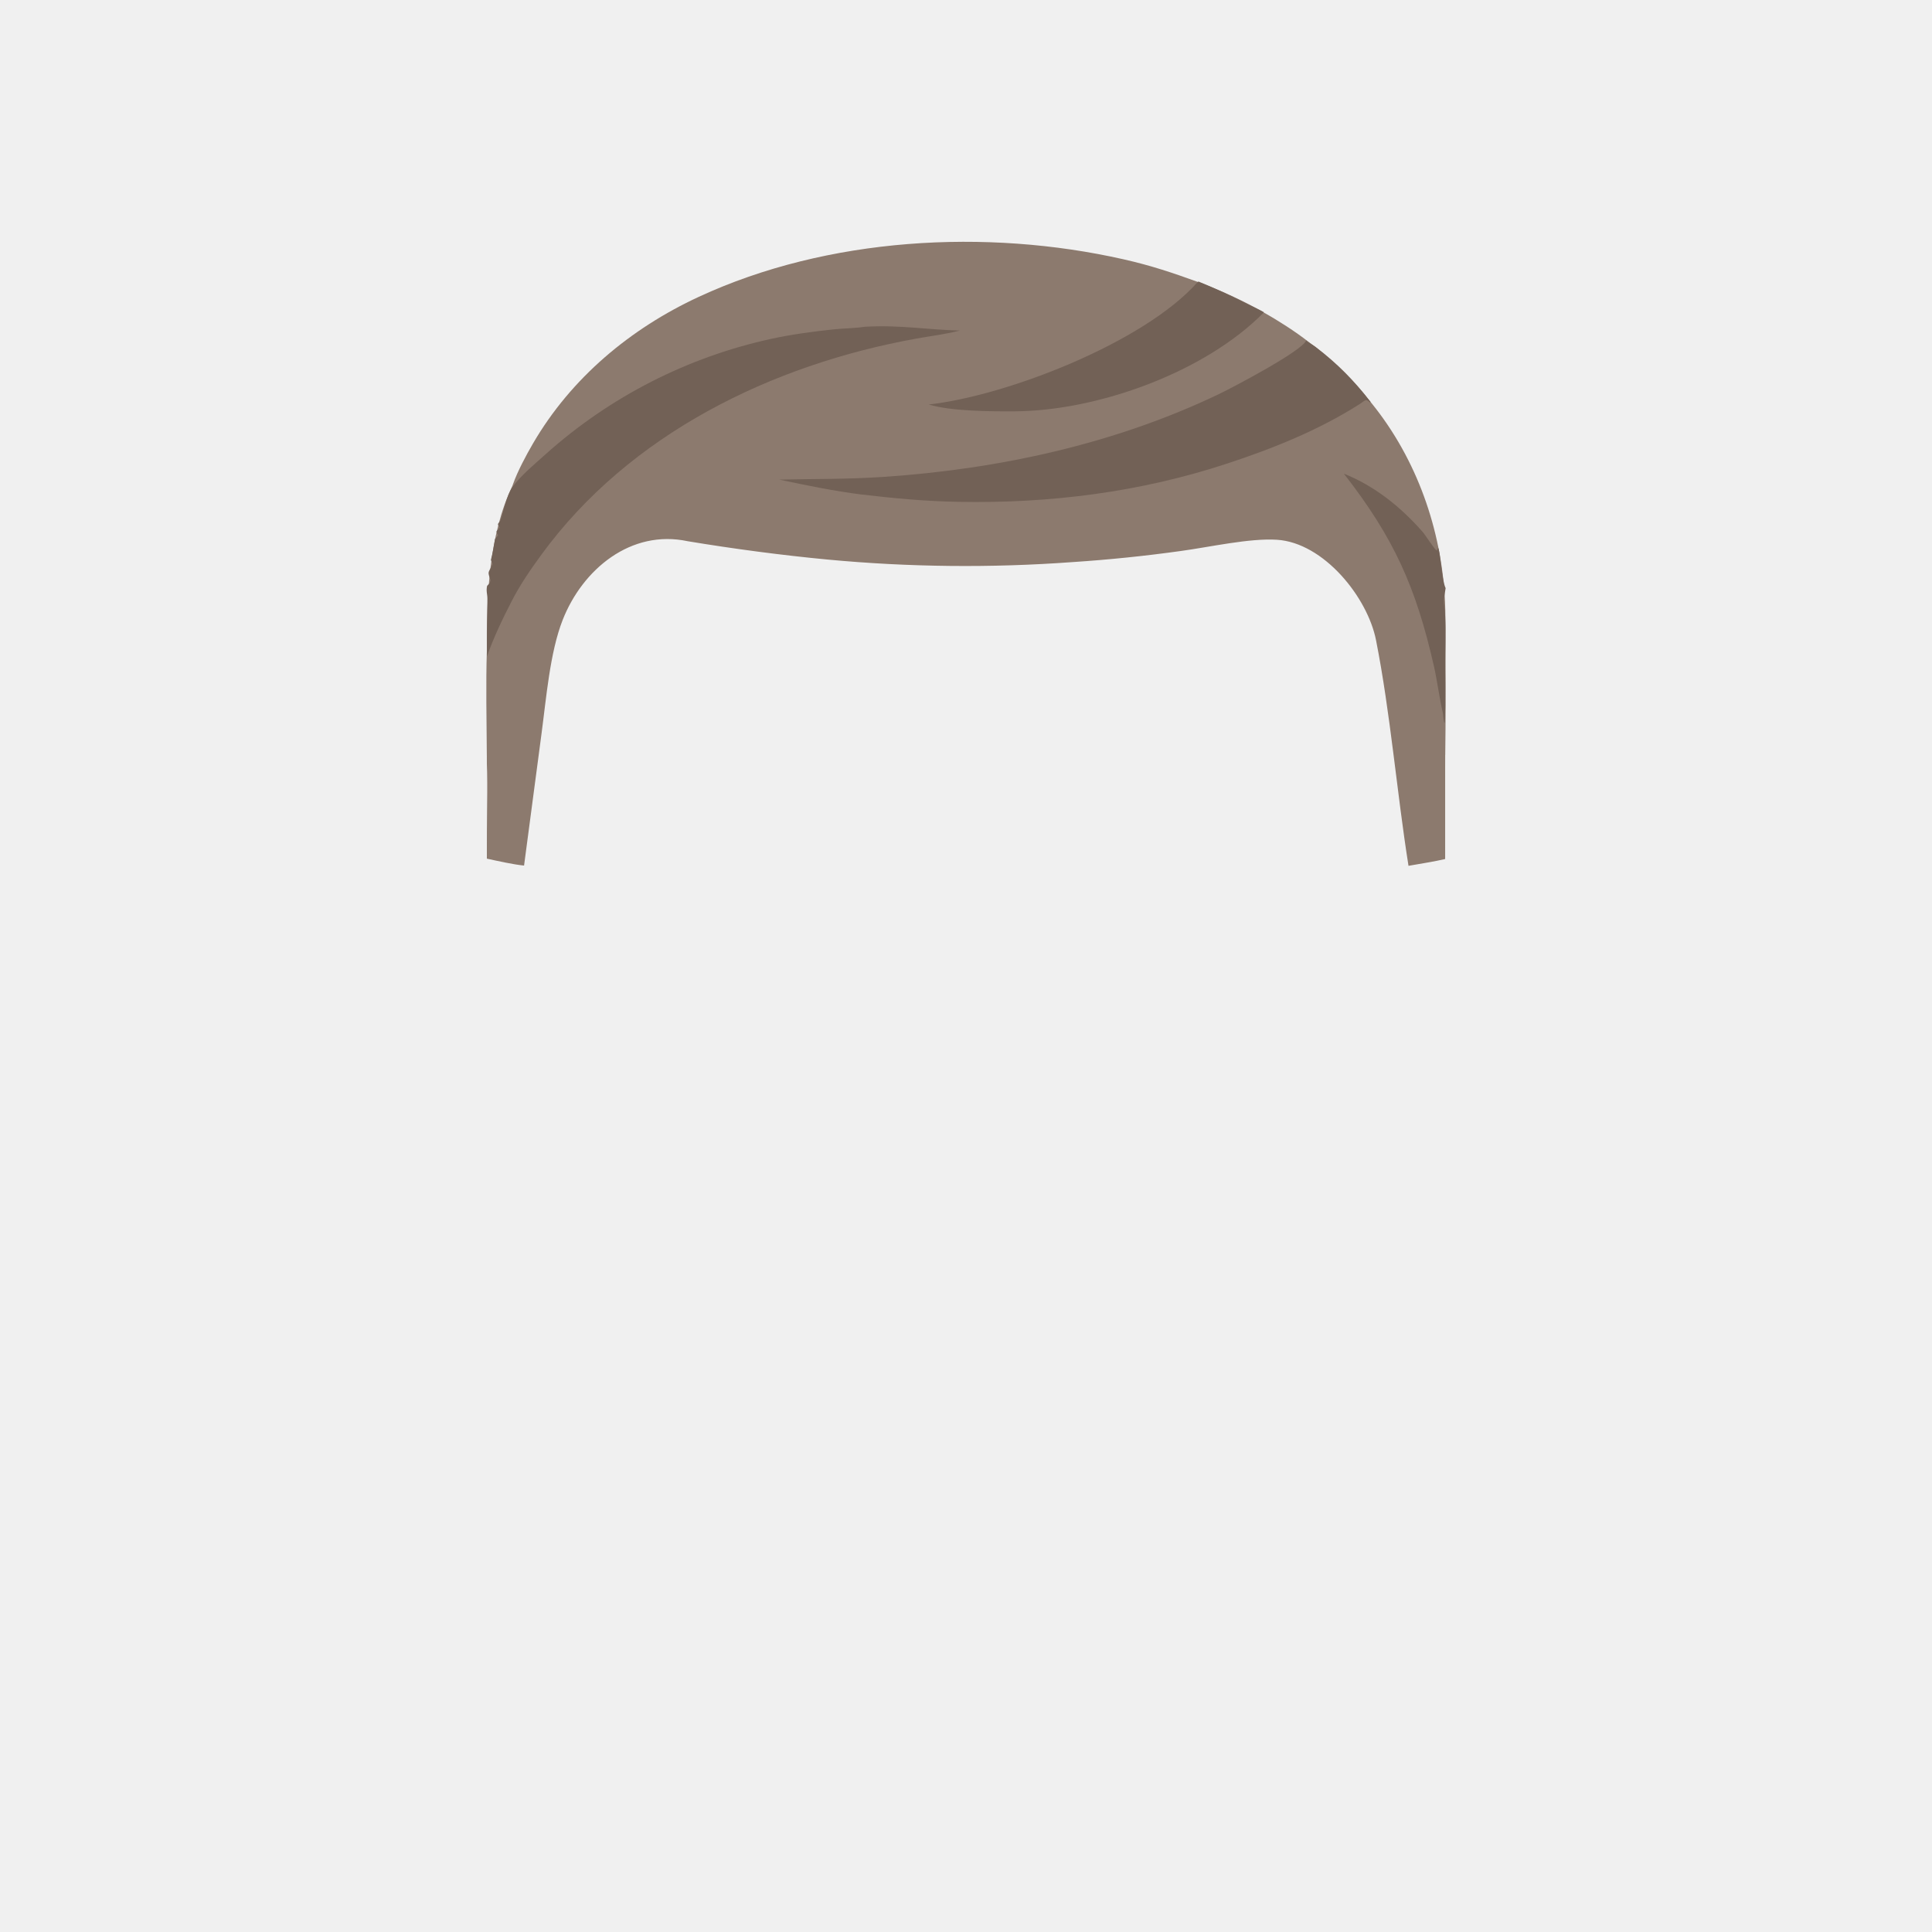
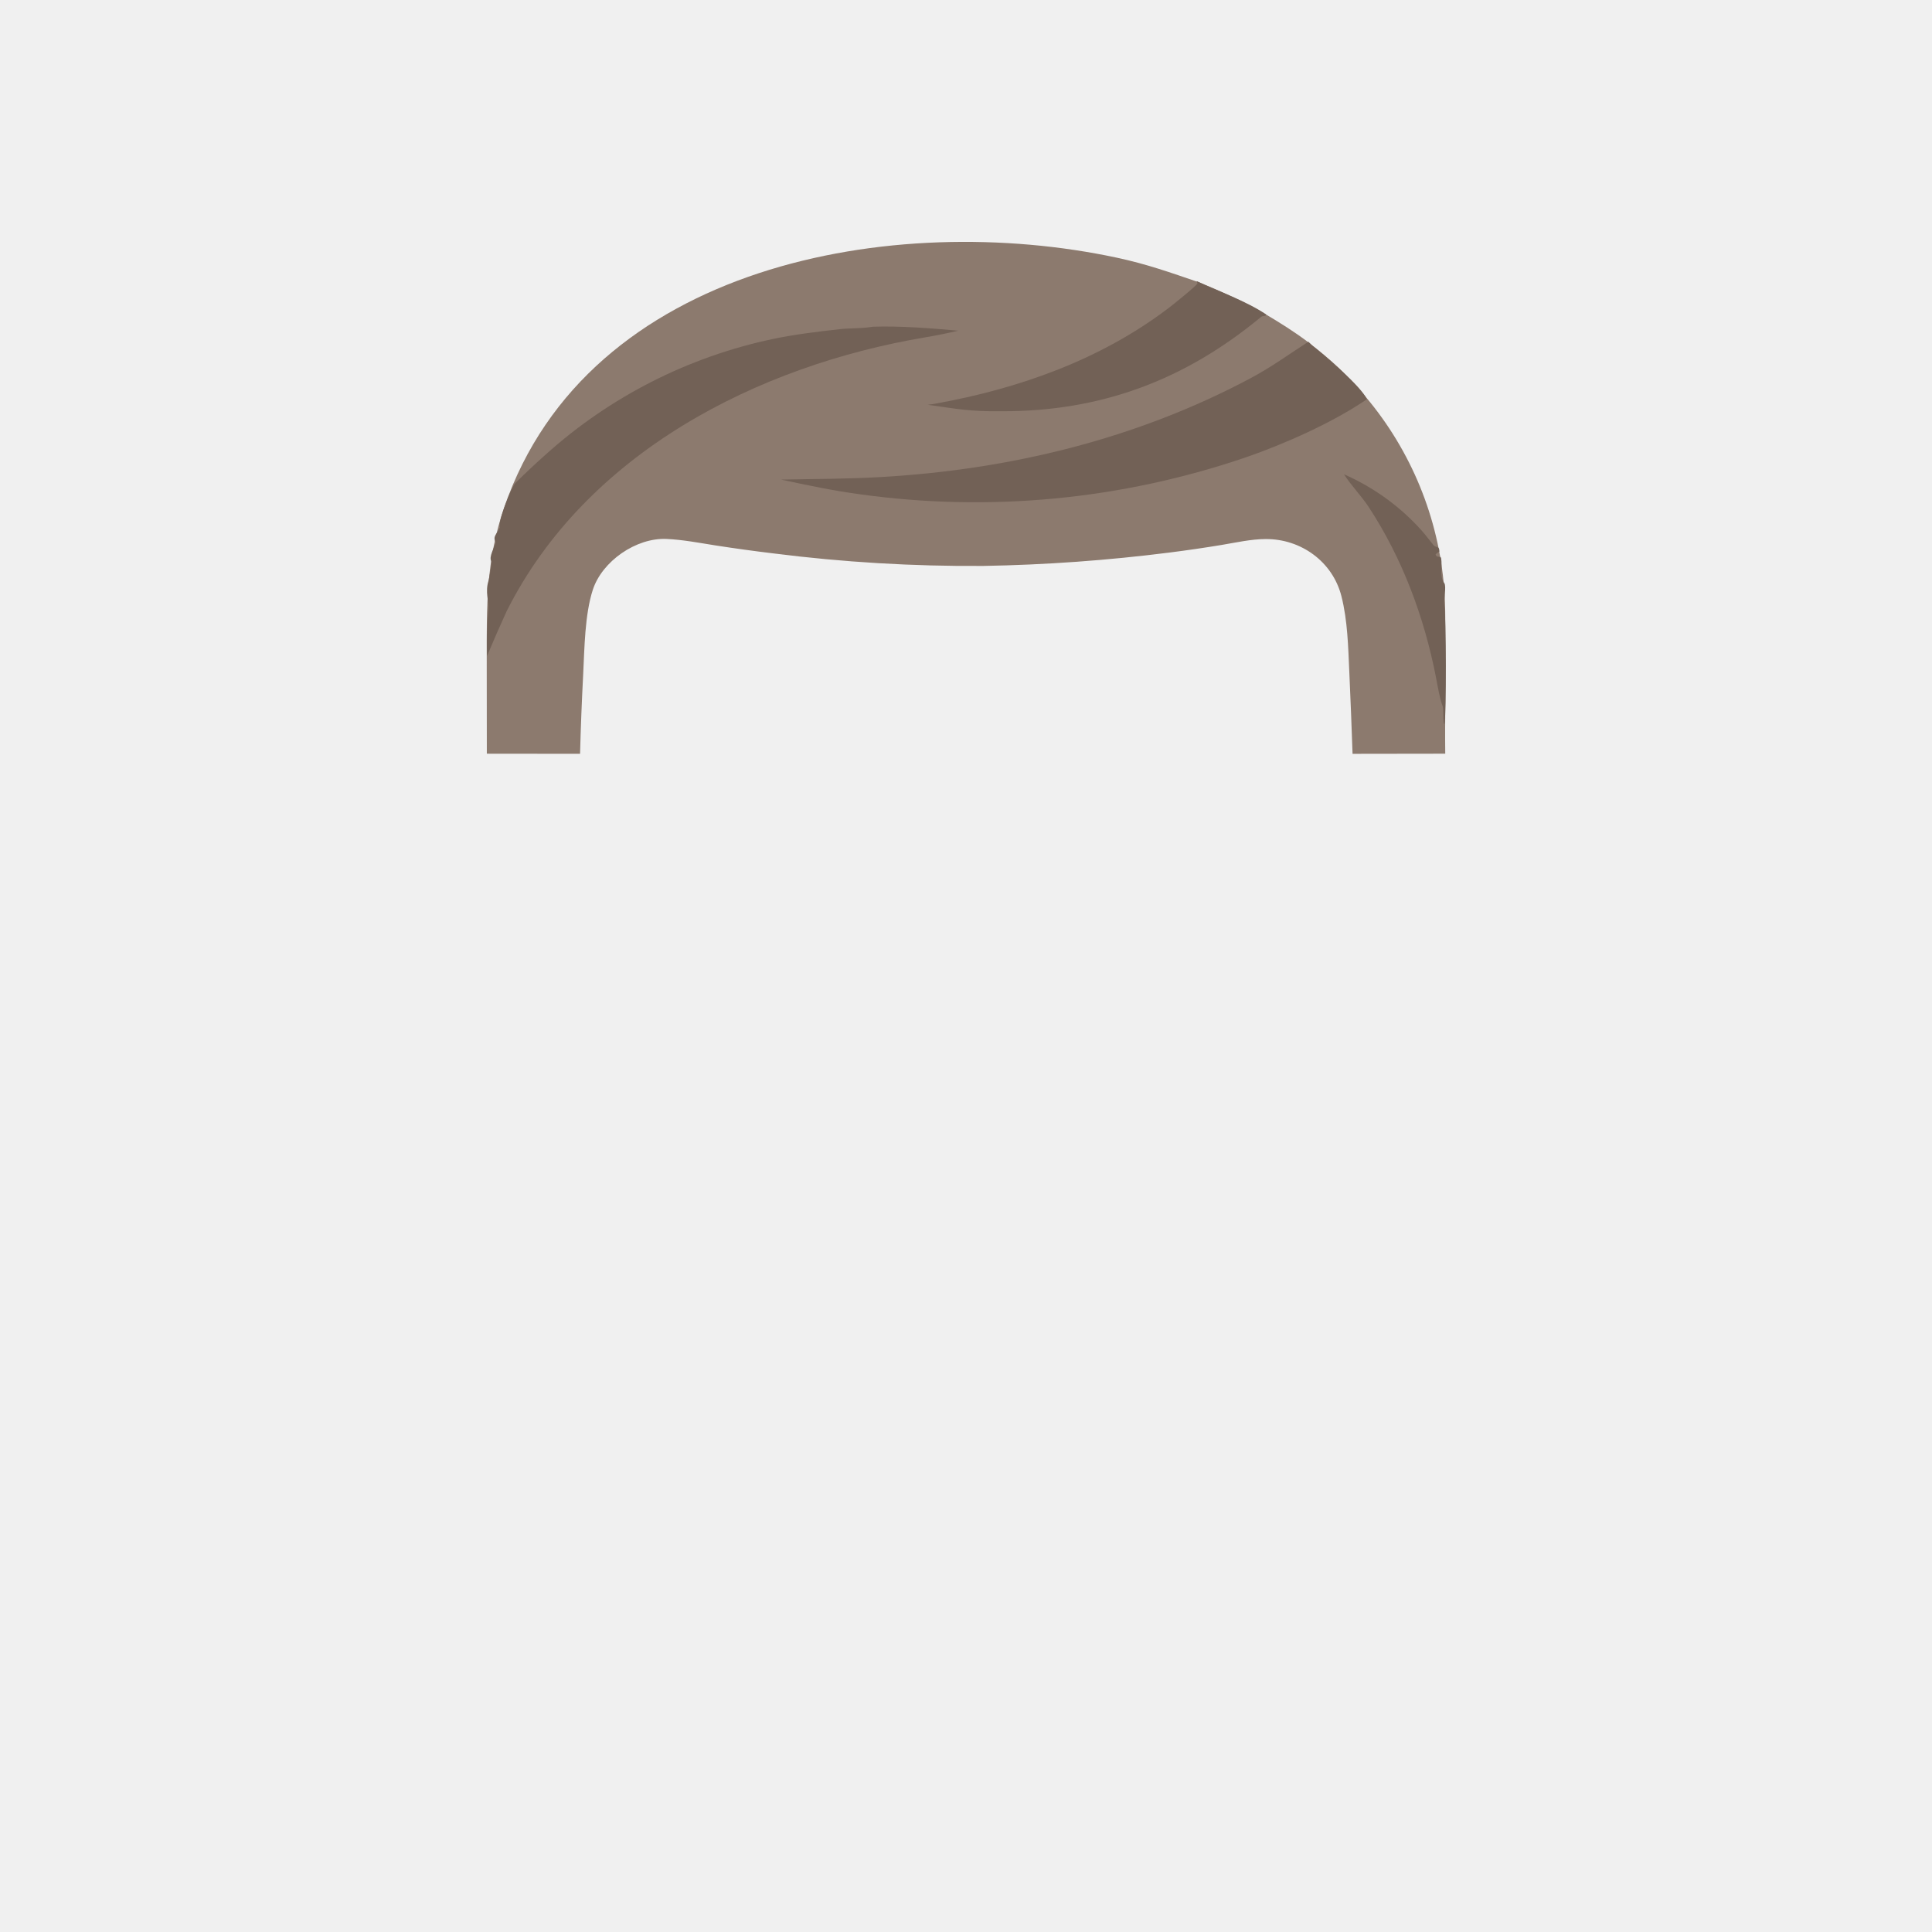
<svg xmlns="http://www.w3.org/2000/svg" version="1.1" viewBox="0 0 2048 2048" width="1024" height="1024">
  <defs>
    <mask id="facehole" maskUnits="userSpaceOnUse" x="0" y="0" width="2048" height="2048">
      <rect x="0" y="0" width="2048" height="2048" fill="white" />
      <path d="M 1533.68 798.613 C 1546.66 799.32 1557.8 799.941 1570.34 803.954 C 1618.2 819.269 1649.18 867.189 1646.49 917.096 C 1644.85 947.316 1631.33 975.662 1608.87 995.951 C 1586.91 1015.66 1562.54 1022.9 1533.67 1024.41 L 1532.38 1022.5 C 1531.22 1004.78 1531.9 981.123 1531.9 962.89 L 1531.99 854.537 C 1532.01 838.109 1531.91 817.251 1532.3 800.538 C 1532.76 799.896 1533.22 799.255 1533.68 798.613 z" fill="black" />
      <path d="M 515.884 1024.25 C 509.295 1024.06 502.266 1023.99 495.795 1022.87 C 407.909 1007.63 371.458 903.101 429.806 836.29 C 449.153 814.256 476.463 800.813 505.725 798.919 C 508.883 798.997 513.071 798.658 515.558 800.023 C 517.24 821.853 516.125 858.428 516.121 881.629 L 515.884 1024.25 z" fill="black" />
    </mask>
  </defs>
  <g mask="url(#facehole)">
-     <path transform="translate(0,0)" fill="rgb(140,122,110)" d="M 543.181 515.02 L 543.84 513.127 C 548.681 499.525 557.603 482.796 564.985 470.124 C 605.454 400.655 668.182 348.275 740.862 314.603 C 877.24 251.42 1045.51 241.954 1191.07 274.889 C 1220.37 281.518 1242.8 289.096 1270.85 299.239 C 1291.58 306.788 1320.39 319.802 1339.53 331.208 C 1354.85 339.701 1372.91 351.331 1386.73 362.082 C 1407.84 377.495 1433.94 401.75 1449.82 422.416 C 1498.74 480.524 1526.18 554.205 1531.32 629.636 C 1532.79 651.344 1532.2 677.517 1532.25 699.618 C 1532.54 732.737 1532.47 765.859 1532.03 798.976 L 1532.21 910.559 C 1520.23 913.345 1505.39 915.627 1493.07 917.808 C 1480.6 839.399 1473.97 756.225 1458.66 678.69 C 1449.61 632.835 1403.1 575.315 1353.63 572.168 C 1324.54 570.318 1282.59 579.893 1251.7 584.083 C 1213.65 589.393 1175.43 593.312 1137.09 595.834 C 1050.55 602.162 963.627 601.264 877.231 593.149 C 828.667 588.548 777.216 581.731 728.97 573.71 C 668.926 560.89 617.547 603.314 596.408 657.277 C 582.916 691.719 579.078 740.171 573.943 778.422 L 555.523 917.545 C 543.532 916.326 527.998 912.771 516.089 910.209 L 516.036 798.928 C 515.791 764.435 514.971 724.533 516.067 690.393 C 515.642 633.64 518.028 567.44 543.181 515.02 z" />
-     <path transform="translate(0,0)" fill="rgb(114,97,86)" d="M 1384.59 360.92 C 1387.28 363.277 1391.53 365.421 1394.74 367.871 C 1417.94 385.615 1434.94 402.953 1452.79 425.906 L 1452.46 426.795 C 1447.27 422.294 1448.21 423.951 1440.56 428.818 C 1397.51 456.129 1349.28 475.471 1300.98 491.344 C 1209.08 521.684 1113.17 533.75 1016.63 531.993 C 980.534 531.335 948.965 528.359 913.054 524.173 C 884.523 520.612 854.222 514.375 826.046 508.4 C 863.645 507.554 897.864 508.095 935.707 505.581 C 1058.23 497.44 1181.63 470.803 1292.74 417.444 C 1306.96 410.612 1380.54 371.904 1384.59 360.92 z" />
-     <path transform="translate(0,0)" fill="rgb(114,97,86)" d="M 917.268 346.345 C 955.148 344.299 982.011 349.55 1017.47 350.38 C 1003.22 354.177 986.232 356.25 971.496 358.9 C 818.293 386.447 667.425 459.915 573.958 587.91 C 562.551 603.531 551.174 619.996 542.337 637.383 C 532.808 655.847 522.998 676.294 516.188 695.938 C 515.944 675.804 516.662 654.782 516.666 634.634 C 516.668 629.545 515.118 626.836 516.362 621.004 C 518.513 618.737 519.514 618.118 520.053 615.042 C 516.275 604.792 517.875 607.695 522.124 598.009 C 521.678 596.747 521.368 595.922 520.815 594.683 L 520.351 593.663 C 522.327 585.992 523.434 579.143 524.755 571.323 C 530.708 564.549 526.588 568.866 526.311 563.183 C 528.247 561.037 528.078 561.399 529.532 558.952 C 528.024 556.762 528.597 557.925 527.782 555.478 C 528.431 554.621 529.046 553.738 529.721 552.902 C 532.4 549.58 535.813 525.8 544.162 514.977 C 553.568 502.781 567.191 491.539 578.715 481.22 C 646.6 420.466 729.093 378.374 818.123 359.059 C 838.602 354.586 862.27 351.389 883.087 349.205 C 895.053 347.95 904.859 348.122 917.268 346.345 z" />
-     <path transform="translate(0,0)" fill="rgb(114,97,86)" d="M 1270.42 298.416 C 1288.18 305.656 1305.61 313.679 1322.66 322.461 C 1327.54 324.922 1335.69 328.49 1339.89 331.027 C 1277.43 394.659 1163.51 435.584 1075.47 436.027 C 1050.35 436.153 1008.47 436.005 984.438 428.799 C 1068.31 419.366 1212.57 362.92 1269.04 299.576 L 1270.42 298.416 z" />
-     <path transform="translate(0,0)" fill="rgb(114,97,86)" d="M 1424.58 502.127 C 1457.2 515.167 1484.68 537.233 1507.83 563.575 C 1511.7 567.979 1519.89 581.671 1523.06 583.635 L 1524.41 580.806 C 1526.59 582.274 1528.23 614.969 1532.42 623.432 L 1531.63 628.506 C 1530.51 635.573 1530.21 636.234 1531.08 643.499 C 1532.69 652.384 1532.28 681.532 1532.11 692.107 C 1531.72 715.943 1532.6 742.169 1531.56 765.798 L 1530.98 766.221 C 1529.76 761.141 1530.07 758.457 1529.36 754.999 C 1526.19 742.203 1523.42 721.165 1520.13 706.639 C 1500.89 621.764 1477.34 569.865 1424.58 502.127 z" />
+     <path transform="translate(0,0)" fill="rgb(140,122,110)" d="M 516.065 798.962 L 515.959 700.789 C 515.919 642.023 515.094 594.2 534.516 537.839 C 623.505 279.603 947.891 222.565 1183.98 273.177 C 1216.18 280.081 1240.15 288.78 1270.88 299.207 C 1294.18 308.812 1318.33 319.409 1340.06 332.2 C 1355.64 341.38 1372.34 351.787 1386.74 362.742 C 1411.22 381.647 1427.91 396.937 1447.78 420.787 C 1495.95 478.019 1525 548.895 1530.85 623.473 C 1532.61 644.499 1531.8 664.394 1532.14 685.305 C 1532.76 722.961 1531.51 761.409 1532.02 798.948 L 1433.77 799.089 C 1432.78 770.274 1431.64 741.463 1430.34 712.66 C 1429.11 685.855 1428.58 657.959 1421.95 631.935 C 1412.63 595.356 1379.11 571.259 1341.78 571.41 C 1326.23 571.473 1310.33 575.1 1294.97 577.662 C 1276.72 580.676 1258.42 583.349 1240.07 585.679 C 1174.47 594.017 1108.47 598.768 1042.35 599.911 C 967.973 600.44 893.644 596.004 819.859 586.633 C 799.305 584.157 778.795 581.331 758.338 578.155 C 741.306 575.474 723.832 572.088 706.56 571.307 C 674.465 569.855 638.235 594.772 628.351 625.376 C 619.882 651.599 619.581 687.201 618.179 715.193 C 616.721 743.136 615.626 771.097 614.893 799.068 L 516.065 798.962 z" />
+     <path transform="translate(0,0)" fill="rgb(114,97,86)" d="M 1386.93 362.255 C 1387.98 363.062 1389.84 365.337 1391.44 366.591 C 1403.47 375.997 1443.58 410.111 1448.91 423.22 C 1412.87 447.981 1361.5 470.691 1320.5 484.85 C 1188.86 529.769 1048.51 543.128 910.766 523.847 C 883.19 520.125 855.168 514.238 827.989 508.394 C 865.132 507.579 896.017 507.849 933.931 505.676 C 1070.36 497.855 1204.61 465.476 1325.65 400.909 C 1348.41 388.77 1365.84 375.829 1386.93 362.255 z" />
+     <path transform="translate(0,0)" fill="rgb(114,97,86)" d="M 925.208 346.347 C 954.181 345.357 986.971 347.933 1015.88 350.544 C 1004.39 353.224 992.278 355.669 980.65 357.626 C 802.886 387.546 621.216 480.153 537.012 648.016 C 529.832 663.712 522.914 679.525 516.259 695.45 C 515.899 677.405 516.311 663.567 517.627 645.546 C 518.246 637.064 514.174 627.559 517.774 615.819 C 518.443 613.637 521.702 596.705 520.674 594.744 C 518.29 590.198 523.421 581.532 525.494 575.005 C 521.774 568.28 527.063 566.192 529.889 558.975 C 527.019 554.78 541.737 516.538 546.588 511.74 C 556.663 501.775 567.611 491.467 578.234 482.035 C 646.311 420.669 729.381 378.361 819.049 359.388 C 841.502 354.589 867.247 351.488 890.108 348.949 C 901.41 347.694 911.444 348.406 923.471 346.614 L 925.208 346.347 z" />
+     <path transform="translate(0,0)" fill="rgb(114,97,86)" d="M 1268.41 298.037 C 1268.6 298.092 1268.79 298.147 1268.98 298.202 C 1291.02 308.499 1322.29 319.667 1342.19 333.398 L 1341.25 334.832 C 1340.02 334.943 1337.87 335.04 1336.88 335.861 C 1256.62 402.494 1167.37 436.487 1060.71 435.937 C 1027.87 436.278 1014.93 433.515 983.402 429.058 C 986.004 428.811 988.595 428.447 991.165 427.968 C 1079.99 411.977 1166.12 381.665 1238.57 326.675 C 1243.67 322.798 1266.69 304.386 1269.43 300.467 L 1268.41 298.037 z" />
+     <path transform="translate(0,0)" fill="rgb(114,97,86)" d="M 1424.72 502.803 C 1454.16 515.702 1480.71 534.389 1502.78 557.754 C 1508.96 564.172 1513.95 570.827 1519.46 577.721 C 1522.21 581.163 1525.86 578.066 1525.79 584.607 C 1523.79 585.843 1523.47 585.971 1521.82 587.596 C 1522.84 592.255 1527.1 588.303 1527.71 591.97 C 1529.12 600.856 1525.58 610.75 1531.02 618.175 C 1533.5 621.561 1530.18 636.093 1531.05 641.888 C 1533.03 653.064 1533.27 756.443 1531.23 767.411 L 1530.57 766.977 C 1529.55 760.811 1530.36 753.092 1529.4 748.956 C 1526.18 740.729 1524.03 727.457 1522.27 718.378 C 1509.89 654.576 1486.65 591.951 1450.9 537.489 C 1442.9 525.306 1432.4 514.889 1424.72 502.803 z" />
  </g>
</svg>
